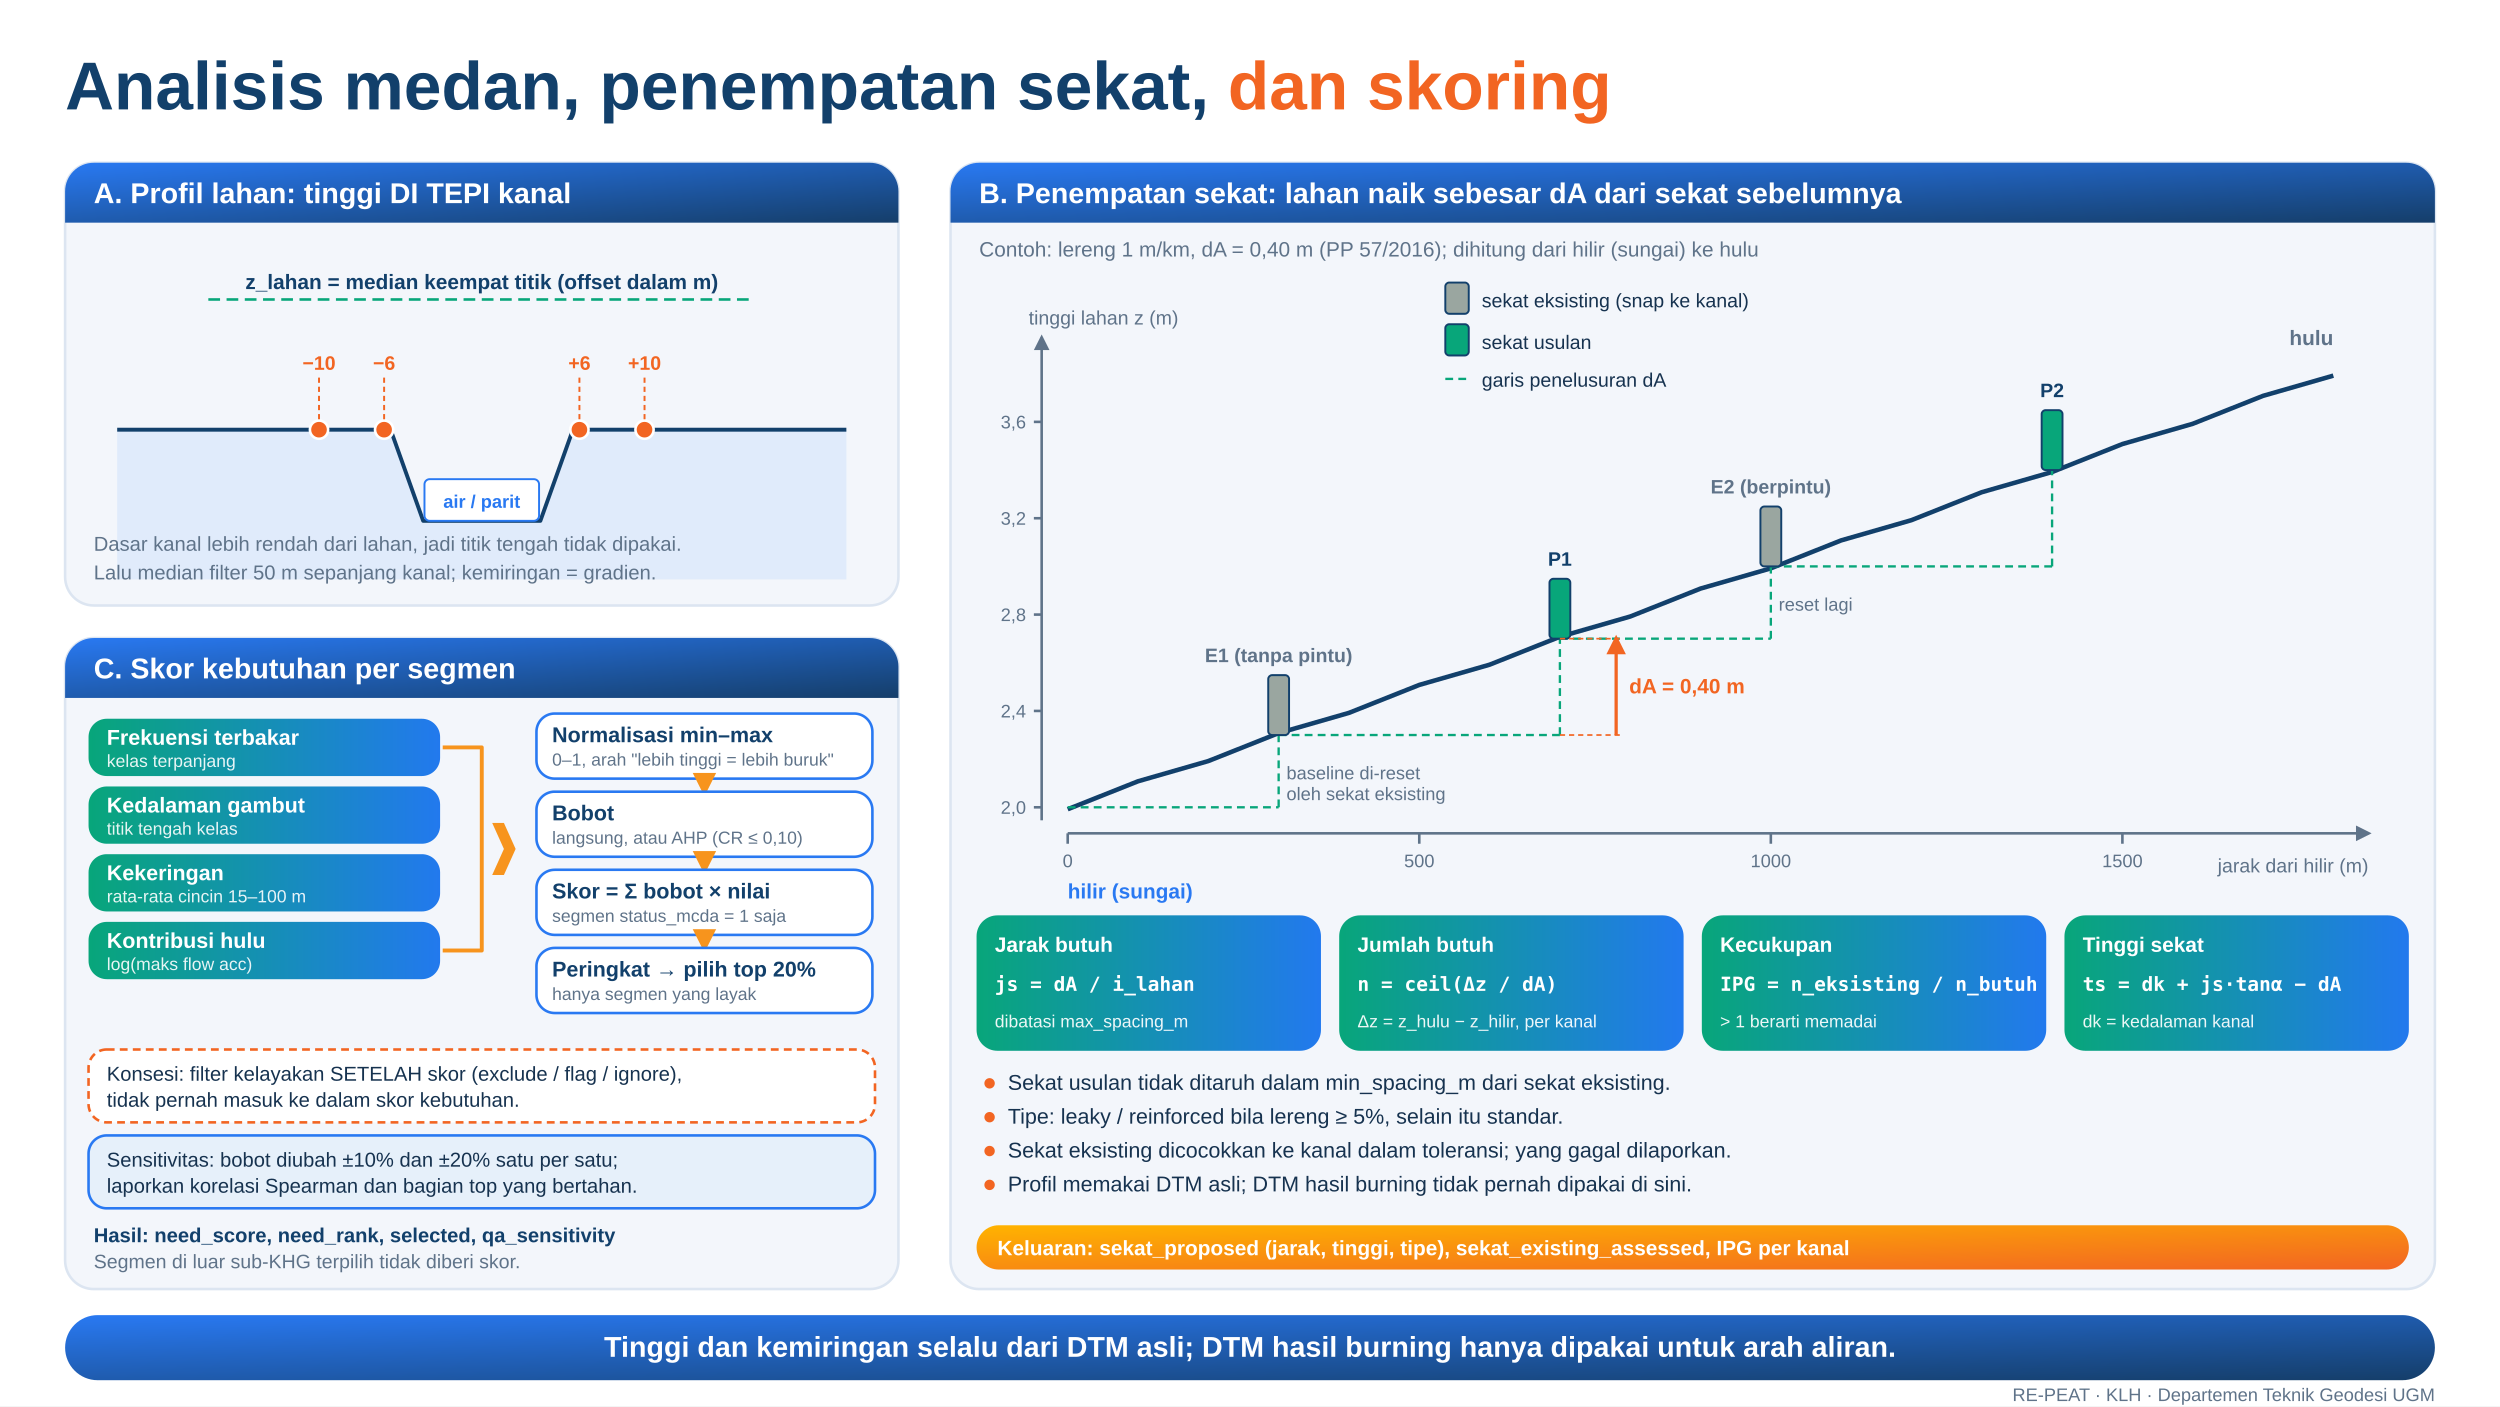
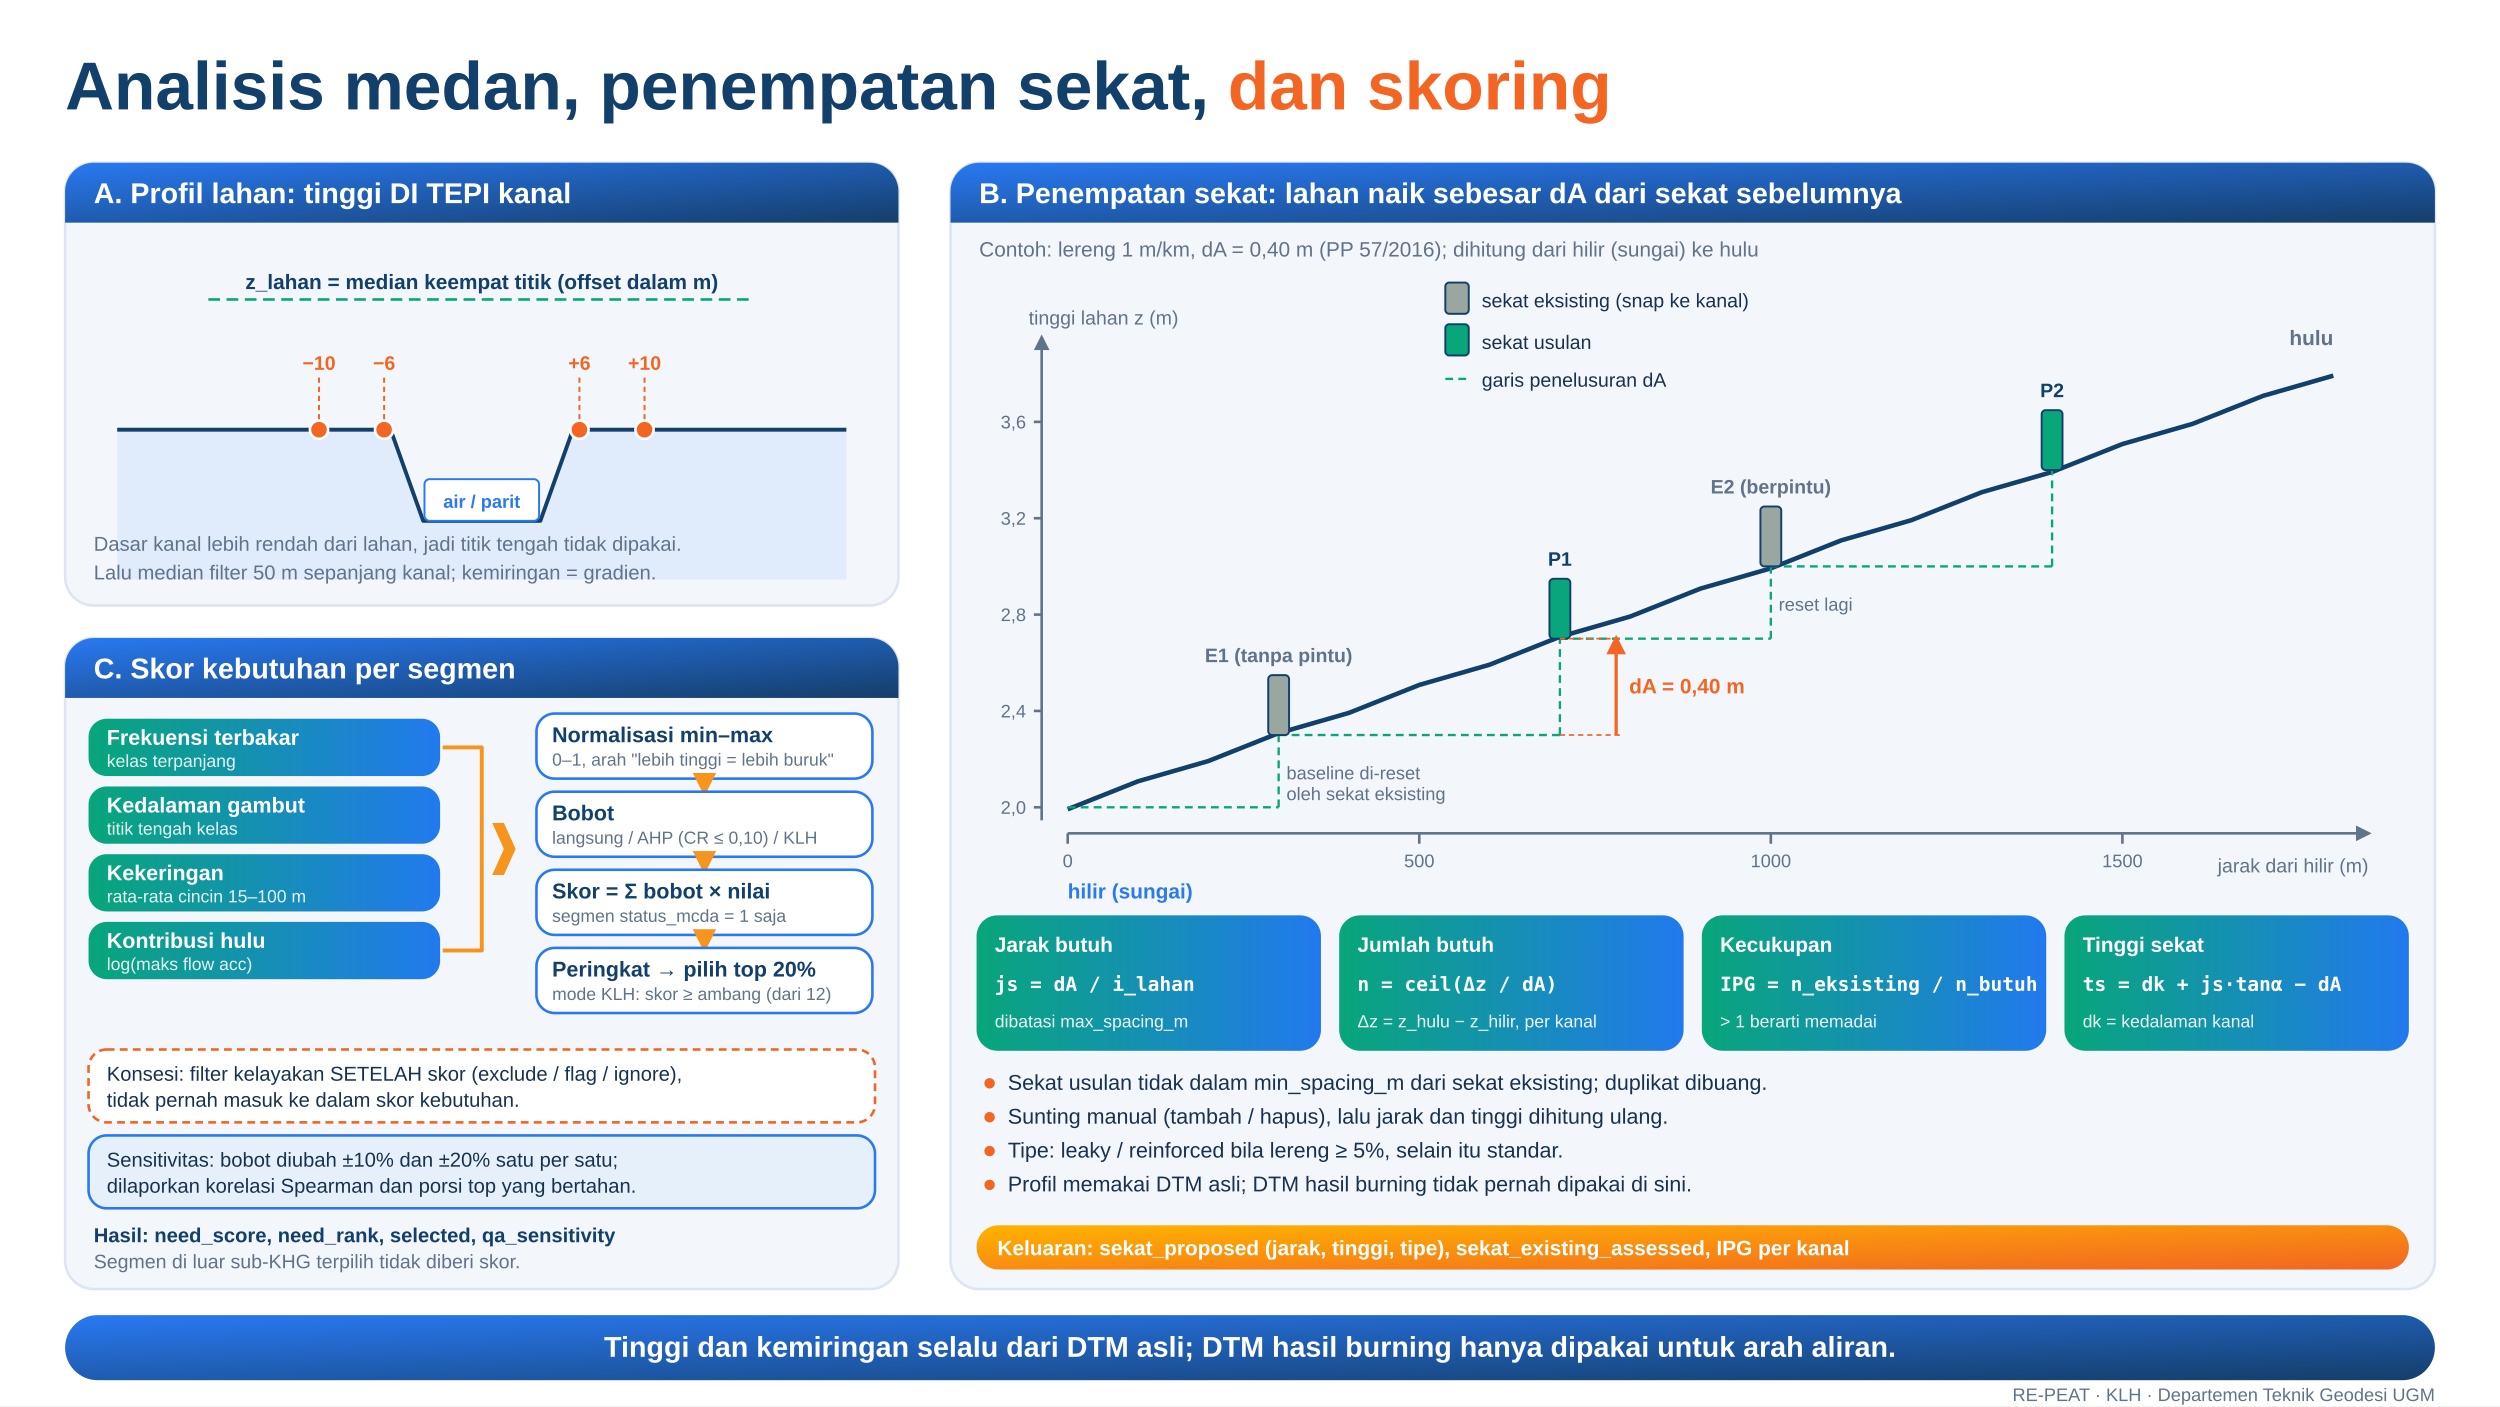
<svg xmlns="http://www.w3.org/2000/svg" width="1920" height="1080" viewBox="0 0 1920 1080" font-family="Plus Jakarta Sans, Poppins, Segoe UI, Calibri, Arial, sans-serif" role="img" aria-label="Analisis medan, penempatan sekat, dan skoring">
  <defs>
    <marker id="m12406b" viewBox="0 0 10 10" refX="8" refY="5" markerWidth="6" markerHeight="6" orient="auto">
      <path d="M0 0L10 5L0 10z" fill="#12406b" />
    </marker>
    <marker id="mf26522" viewBox="0 0 10 10" refX="8" refY="5" markerWidth="6" markerHeight="6" orient="auto">
      <path d="M0 0L10 5L0 10z" fill="#f26522" />
    </marker>
    <marker id="m08a67a" viewBox="0 0 10 10" refX="8" refY="5" markerWidth="6" markerHeight="6" orient="auto">
      <path d="M0 0L10 5L0 10z" fill="#08a67a" />
    </marker>
    <marker id="m2979f2" viewBox="0 0 10 10" refX="8" refY="5" markerWidth="6" markerHeight="6" orient="auto">
      <path d="M0 0L10 5L0 10z" fill="#2979f2" />
    </marker>
    <marker id="md9363e" viewBox="0 0 10 10" refX="8" refY="5" markerWidth="6" markerHeight="6" orient="auto">
      <path d="M0 0L10 5L0 10z" fill="#d9363e" />
    </marker>
    <marker id="m5f7389" viewBox="0 0 10 10" refX="8" refY="5" markerWidth="6" markerHeight="6" orient="auto">
      <path d="M0 0L10 5L0 10z" fill="#5f7389" />
    </marker>
    <marker id="m9aa6a0" viewBox="0 0 10 10" refX="8" refY="5" markerWidth="6" markerHeight="6" orient="auto">
      <path d="M0 0L10 5L0 10z" fill="#9aa6a0" />
    </marker>
    <marker id="mf7941d" viewBox="0 0 10 10" refX="8" refY="5" markerWidth="6" markerHeight="6" orient="auto">
      <path d="M0 0L10 5L0 10z" fill="#f7941d" />
    </marker>
    <linearGradient id="gBlue" x1="0" y1="0" x2="1" y2="1">
      <stop offset="0" stop-color="#2979f2" />
      <stop offset="1" stop-color="#153e6a" />
    </linearGradient>
    <linearGradient id="gChip" x1="0" y1="0" x2="1" y2="0">
      <stop offset="0" stop-color="#08a67a" />
      <stop offset="1" stop-color="#2279ee" />
    </linearGradient>
    <linearGradient id="gOrange" x1="0" y1="0" x2="1" y2="1">
      <stop offset="0" stop-color="#ffb300" />
      <stop offset="1" stop-color="#f26522" />
    </linearGradient>
  </defs>
  <rect x="0" y="0" width="1920" height="1080" rx="0" fill="#ffffff" />
  <text x="50" y="84" font-size="52" font-weight="800" fill="#12406b">Analisis medan, penempatan sekat, <tspan fill="#f26522">dan skoring</tspan>
  </text>
  <rect x="50" y="125" width="640" height="340" rx="22" fill="#f3f6fb" stroke="#dce5f1" stroke-width="2" />
  <path d="M50 171V147a22 22 0 0 1 22 -22H668a22 22 0 0 1 22 22V171Z" fill="url(#gBlue)" />
  <text x="72" y="156.0" font-size="22" font-weight="700" fill="#ffffff" text-anchor="start">A. Profil lahan: tinggi DI TEPI kanal</text>
  <polygon points="90,330 300,330 325,400 415,400 440,330 650,330 650,445 90,445" fill="#dbe9fb" opacity="0.8" />
  <polyline points="90,330 300,330 325,400 415,400 440,330 650,330" fill="none" stroke="#12406b" stroke-width="3" stroke-linejoin="round" />
  <rect x="326" y="368" width="88" height="32" rx="4" fill="#ffffff" stroke="#2979f2" stroke-width="1.5" />
  <text x="370" y="390" font-size="14" font-weight="600" fill="#2979f2" text-anchor="middle">air / parit</text>
  <circle cx="245.0" cy="330" r="7" fill="#f26522" stroke="#fff" stroke-width="2" />
  <line x1="245.0" y1="322" x2="245.0" y2="290" stroke="#f26522" stroke-width="1.5" stroke-dasharray="4 3" />
  <text x="245.0" y="284" font-size="15" font-weight="800" fill="#f26522" text-anchor="middle">−10</text>
  <circle cx="295.0" cy="330" r="7" fill="#f26522" stroke="#fff" stroke-width="2" />
  <line x1="295.0" y1="322" x2="295.0" y2="290" stroke="#f26522" stroke-width="1.5" stroke-dasharray="4 3" />
  <text x="295.0" y="284" font-size="15" font-weight="800" fill="#f26522" text-anchor="middle">−6</text>
  <circle cx="445.0" cy="330" r="7" fill="#f26522" stroke="#fff" stroke-width="2" />
  <line x1="445.0" y1="322" x2="445.0" y2="290" stroke="#f26522" stroke-width="1.5" stroke-dasharray="4 3" />
  <text x="445.0" y="284" font-size="15" font-weight="800" fill="#f26522" text-anchor="middle">+6</text>
  <circle cx="495.0" cy="330" r="7" fill="#f26522" stroke="#fff" stroke-width="2" />
  <line x1="495.0" y1="322" x2="495.0" y2="290" stroke="#f26522" stroke-width="1.5" stroke-dasharray="4 3" />
  <text x="495.0" y="284" font-size="15" font-weight="800" fill="#f26522" text-anchor="middle">+10</text>
  <line x1="160" y1="230" x2="580" y2="230" stroke="#08a67a" stroke-width="2" stroke-dasharray="9 5" />
  <text x="370.0" y="222" font-size="16" font-weight="700" fill="#12406b" text-anchor="middle">z_lahan = median keempat titik (offset dalam m)</text>
  <text x="72" y="423" font-size="15.5" font-weight="500" fill="#5f7389" text-anchor="start">Dasar kanal lebih rendah dari lahan, jadi titik tengah tidak dipakai.</text>
  <text x="72" y="445" font-size="15.5" font-weight="500" fill="#5f7389" text-anchor="start">Lalu median filter 50 m sepanjang kanal; kemiringan = gradien.</text>
  <rect x="50" y="490" width="640" height="500" rx="22" fill="#f3f6fb" stroke="#dce5f1" stroke-width="2" />
  <path d="M50 536V512a22 22 0 0 1 22 -22H668a22 22 0 0 1 22 22V536Z" fill="url(#gBlue)" />
  <text x="72" y="521.0" font-size="22" font-weight="700" fill="#ffffff" text-anchor="start">C. Skor kebutuhan per segmen</text>
  <rect x="68" y="552" width="270" height="44" rx="14" fill="url(#gChip)" />
  <text x="82" y="572" font-size="16.5" font-weight="800" fill="#fff" text-anchor="start">Frekuensi terbakar</text>
  <text x="82" y="589" font-size="13.5" font-weight="500" fill="#fff" text-anchor="start" fill-opacity="0.9">kelas terpanjang</text>
  <rect x="68" y="604" width="270" height="44" rx="14" fill="url(#gChip)" />
  <text x="82" y="624" font-size="16.5" font-weight="800" fill="#fff" text-anchor="start">Kedalaman gambut</text>
  <text x="82" y="641" font-size="13.5" font-weight="500" fill="#fff" text-anchor="start" fill-opacity="0.9">titik tengah kelas</text>
  <rect x="68" y="656" width="270" height="44" rx="14" fill="url(#gChip)" />
  <text x="82" y="676" font-size="16.5" font-weight="800" fill="#fff" text-anchor="start">Kekeringan</text>
  <text x="82" y="693" font-size="13.5" font-weight="500" fill="#fff" text-anchor="start" fill-opacity="0.9">rata-rata cincin 15–100 m</text>
  <rect x="68" y="708" width="270" height="44" rx="14" fill="url(#gChip)" />
  <text x="82" y="728" font-size="16.5" font-weight="800" fill="#fff" text-anchor="start">Kontribusi hulu</text>
  <text x="82" y="745" font-size="13.5" font-weight="500" fill="#fff" text-anchor="start" fill-opacity="0.9">log(maks flow acc)</text>
  <polyline points="340,574 370,574 370,730 340,730" fill="none" stroke="#f7941d" stroke-width="3" stroke-linejoin="round" />
  <polygon points="378.0,632.0 387.0,632.0 396.0,652.0 387.0,672.0 378.0,672.0 387.0,652.0" fill="#f7941d" />
  <rect x="412" y="548" width="258" height="50" rx="14" fill="#ffffff" stroke="#2979f2" stroke-width="2" />
  <text x="424" y="570" font-size="16.5" font-weight="800" fill="#12406b" text-anchor="start">Normalisasi min–max</text>
  <text x="424" y="588" font-size="13.5" font-weight="500" fill="#5f7389" text-anchor="start">0–1, arah "lebih tinggi = lebih buruk"</text>
  <line x1="541" y1="598" x2="541" y2="608" stroke="#f7941d" stroke-width="3" marker-end="url(#mf7941d)" />
  <rect x="412" y="608" width="258" height="50" rx="14" fill="#ffffff" stroke="#2979f2" stroke-width="2" />
  <text x="424" y="630" font-size="16.5" font-weight="800" fill="#12406b" text-anchor="start">Bobot</text>
-   <text x="424" y="648" font-size="13.5" font-weight="500" fill="#5f7389" text-anchor="start">langsung, atau AHP (CR ≤ 0,10)</text>
+   <text x="424" y="648" font-size="13.5" font-weight="500" fill="#5f7389" text-anchor="start">langsung / AHP (CR ≤ 0,10) / KLH</text>
  <line x1="541" y1="658" x2="541" y2="668" stroke="#f7941d" stroke-width="3" marker-end="url(#mf7941d)" />
  <rect x="412" y="668" width="258" height="50" rx="14" fill="#ffffff" stroke="#2979f2" stroke-width="2" />
  <text x="424" y="690" font-size="16.5" font-weight="800" fill="#12406b" text-anchor="start">Skor = Σ bobot × nilai</text>
  <text x="424" y="708" font-size="13.5" font-weight="500" fill="#5f7389" text-anchor="start">segmen status_mcda = 1 saja</text>
  <line x1="541" y1="718" x2="541" y2="728" stroke="#f7941d" stroke-width="3" marker-end="url(#mf7941d)" />
  <rect x="412" y="728" width="258" height="50" rx="14" fill="#ffffff" stroke="#2979f2" stroke-width="2" />
  <text x="424" y="750" font-size="16.5" font-weight="800" fill="#12406b" text-anchor="start">Peringkat → pilih top 20%</text>
-   <text x="424" y="768" font-size="13.5" font-weight="500" fill="#5f7389" text-anchor="start">hanya segmen yang layak</text>
+   <text x="424" y="768" font-size="13.5" font-weight="500" fill="#5f7389" text-anchor="start">mode KLH: skor ≥ ambang (dari 12)</text>
  <rect x="68" y="806" width="604" height="56" rx="14" fill="#ffffff" stroke="#f26522" stroke-width="2" stroke-dasharray="6 4" />
  <text x="82" y="830" font-size="15.5" font-weight="500" fill="#16324f" text-anchor="start">Konsesi: filter kelayakan SETELAH skor (exclude / flag / ignore),</text>
  <text x="82" y="850" font-size="15.5" font-weight="500" fill="#16324f" text-anchor="start">tidak pernah masuk ke dalam skor kebutuhan.</text>
  <rect x="68" y="872" width="604" height="56" rx="14" fill="#e6f0fa" stroke="#2979f2" stroke-width="2" />
  <text x="82" y="896" font-size="15.5" font-weight="500" fill="#16324f" text-anchor="start">Sensitivitas: bobot diubah ±10% dan ±20% satu per satu;</text>
-   <text x="82" y="916" font-size="15.5" font-weight="500" fill="#16324f" text-anchor="start">laporkan korelasi Spearman dan bagian top yang bertahan.</text>
+   <text x="82" y="916" font-size="15.5" font-weight="500" fill="#16324f" text-anchor="start">dilaporkan korelasi Spearman dan porsi top yang bertahan.</text>
  <text x="72" y="954" font-size="15.5" font-weight="800" fill="#12406b" text-anchor="start">Hasil: need_score, need_rank, selected, qa_sensitivity</text>
  <text x="72" y="974" font-size="15" font-weight="500" fill="#5f7389" text-anchor="start">Segmen di luar sub-KHG terpilih tidak diberi skor.</text>
  <rect x="730" y="125" width="1140" height="865" rx="22" fill="#f3f6fb" stroke="#dce5f1" stroke-width="2" />
  <path d="M730 171V147a22 22 0 0 1 22 -22H1848a22 22 0 0 1 22 22V171Z" fill="url(#gBlue)" />
  <text x="752" y="156.0" font-size="22" font-weight="700" fill="#ffffff" text-anchor="start">B. Penempatan sekat: lahan naik sebesar dA dari sekat sebelumnya</text>
  <text x="752" y="197" font-size="16" font-weight="500" fill="#5f7389" text-anchor="start">Contoh: lereng 1 m/km, dA = 0,40 m (PP 57/2016); dihitung dari hilir (sungai) ke hulu</text>
  <line x1="820" y1="640" x2="1819.0" y2="640" stroke="#5f7389" stroke-width="2" marker-end="url(#m5f7389)" />
  <line x1="800" y1="630" x2="800" y2="259.25" stroke="#5f7389" stroke-width="2" marker-end="url(#m5f7389)" />
  <text x="1819.0" y="670" font-size="15" font-weight="500" fill="#5f7389" text-anchor="end">jarak dari hilir (m)</text>
  <text x="790" y="249.25" font-size="15" font-weight="500" fill="#5f7389" text-anchor="start">tinggi lahan z (m)</text>
  <line x1="820.0" y1="640" x2="820.0" y2="648" stroke="#5f7389" stroke-width="2" />
  <text x="820.0" y="666" font-size="14" font-weight="500" fill="#5f7389" text-anchor="middle">0</text>
  <line x1="1090.0" y1="640" x2="1090.0" y2="648" stroke="#5f7389" stroke-width="2" />
  <text x="1090.0" y="666" font-size="14" font-weight="500" fill="#5f7389" text-anchor="middle">500</text>
  <line x1="1360.0" y1="640" x2="1360.0" y2="648" stroke="#5f7389" stroke-width="2" />
  <text x="1360.0" y="666" font-size="14" font-weight="500" fill="#5f7389" text-anchor="middle">1000</text>
  <line x1="1630.0" y1="640" x2="1630.0" y2="648" stroke="#5f7389" stroke-width="2" />
  <text x="1630.0" y="666" font-size="14" font-weight="500" fill="#5f7389" text-anchor="middle">1500</text>
  <line x1="794" y1="620.0" x2="800" y2="620.0" stroke="#5f7389" stroke-width="2" />
  <text x="788" y="625.0" font-size="14" font-weight="500" fill="#5f7389" text-anchor="end">2,0</text>
  <line x1="794" y1="546.0" x2="800" y2="546.0" stroke="#5f7389" stroke-width="2" />
  <text x="788" y="551.0" font-size="14" font-weight="500" fill="#5f7389" text-anchor="end">2,4</text>
  <line x1="794" y1="472.0" x2="800" y2="472.0" stroke="#5f7389" stroke-width="2" />
  <text x="788" y="477.0" font-size="14" font-weight="500" fill="#5f7389" text-anchor="end">2,8</text>
  <line x1="794" y1="398.0" x2="800" y2="398.0" stroke="#5f7389" stroke-width="2" />
  <text x="788" y="403.0" font-size="14" font-weight="500" fill="#5f7389" text-anchor="end">3,2</text>
  <line x1="794" y1="324.0" x2="800" y2="324.0" stroke="#5f7389" stroke-width="2" />
  <text x="788" y="329.0" font-size="14" font-weight="500" fill="#5f7389" text-anchor="end">3,6</text>
  <polyline points="820.0,621.48 874.0,600.02 928.0,584.48 982.0,563.02 1036.0,547.48 1090.0,526.02 1144.0,510.48 1198.0,489.02 1252.0,473.48 1306.0,452.02 1360.0,436.48 1414.0,415.02 1468.0,399.48 1522.0,378.02 1576.0,362.48 1630.0,341.02 1684.0,325.48 1738.0,304.02 1792.0,288.48" fill="none" stroke="#12406b" stroke-width="3.5" stroke-linejoin="round" />
  <text x="820" y="690" font-size="16" font-weight="800" fill="#2979f2" text-anchor="start">hilir (sungai)</text>
  <text x="1792.0" y="265" font-size="16" font-weight="800" fill="#5f7389" text-anchor="end">hulu</text>
  <line x1="820.0" y1="620.0" x2="982.0" y2="620.0" stroke="#08a67a" stroke-width="1.8" stroke-dasharray="6 4" />
  <line x1="982.0" y1="620.0" x2="982.0" y2="564.5" stroke="#08a67a" stroke-width="1.8" stroke-dasharray="6 4" />
  <line x1="982.0" y1="564.5" x2="1198.0" y2="564.5" stroke="#08a67a" stroke-width="1.8" stroke-dasharray="6 4" />
  <line x1="1198.0" y1="564.5" x2="1198.0" y2="490.5" stroke="#08a67a" stroke-width="1.8" stroke-dasharray="6 4" />
  <line x1="1198.0" y1="490.5" x2="1360.0" y2="490.5" stroke="#08a67a" stroke-width="1.8" stroke-dasharray="6 4" />
  <line x1="1360.0" y1="490.5" x2="1360.0" y2="435.0" stroke="#08a67a" stroke-width="1.8" stroke-dasharray="6 4" />
  <line x1="1360.0" y1="435.0" x2="1576.0" y2="435.0" stroke="#08a67a" stroke-width="1.8" stroke-dasharray="6 4" />
  <line x1="1576.0" y1="435.0" x2="1576.0" y2="361.0" stroke="#08a67a" stroke-width="1.8" stroke-dasharray="6 4" />
  <rect x="974.0" y="518.5" width="16" height="46" rx="3" fill="#9aa6a0" stroke="#12406b" stroke-width="1.5" />
  <text x="982.0" y="508.5" font-size="15" font-weight="800" fill="#5f7389" text-anchor="middle">E1 (tanpa pintu)</text>
  <rect x="1190.0" y="444.5" width="16" height="46" rx="3" fill="#08a67a" stroke="#12406b" stroke-width="1.5" />
  <text x="1198.0" y="434.5" font-size="15" font-weight="800" fill="#12406b" text-anchor="middle">P1</text>
  <rect x="1352.0" y="389.0" width="16" height="46" rx="3" fill="#9aa6a0" stroke="#12406b" stroke-width="1.5" />
  <text x="1360.0" y="379.0" font-size="15" font-weight="800" fill="#5f7389" text-anchor="middle">E2 (berpintu)</text>
  <rect x="1568.0" y="315.0" width="16" height="46" rx="3" fill="#08a67a" stroke="#12406b" stroke-width="1.5" />
  <text x="1576.0" y="305.0" font-size="15" font-weight="800" fill="#12406b" text-anchor="middle">P2</text>
  <line x1="1198.0" y1="564.5" x2="1246.6" y2="564.5" stroke="#f26522" stroke-width="1.3" stroke-dasharray="4 3" />
  <line x1="1198.0" y1="490.5" x2="1246.6" y2="490.5" stroke="#f26522" stroke-width="1.3" stroke-dasharray="4 3" />
  <line x1="1241.2" y1="564.5" x2="1241.2" y2="490.5" stroke="#f26522" stroke-width="2.5" marker-end="url(#mf26522)" />
  <text x="1251.2" y="532.5" font-size="16" font-weight="800" fill="#f26522" text-anchor="start">dA = 0,40 m</text>
  <text x="988.0" y="598.5" font-size="14" font-weight="500" fill="#5f7389" text-anchor="start">baseline di-reset</text>
  <text x="988.0" y="614.5" font-size="14" font-weight="500" fill="#5f7389" text-anchor="start">oleh sekat eksisting</text>
  <text x="1366.0" y="469.0" font-size="14" font-weight="500" fill="#5f7389" text-anchor="start">reset lagi</text>
  <rect x="1110" y="217" width="18" height="24" rx="3" fill="#9aa6a0" stroke="#12406b" stroke-width="1.5" />
  <text x="1138" y="236" font-size="15" font-weight="500" fill="#16324f" text-anchor="start">sekat eksisting (snap ke kanal)</text>
  <rect x="1110" y="249" width="18" height="24" rx="3" fill="#08a67a" stroke="#12406b" stroke-width="1.5" />
  <text x="1138" y="268" font-size="15" font-weight="500" fill="#16324f" text-anchor="start">sekat usulan</text>
  <line x1="1110" y1="291" x2="1128" y2="291" stroke="#08a67a" stroke-width="1.8" stroke-dasharray="6 4" />
  <text x="1138" y="297" font-size="15" font-weight="500" fill="#16324f" text-anchor="start">garis penelusuran dA</text>
  <rect x="750.0" y="703" width="264.5" height="104" rx="16" fill="url(#gChip)" />
  <text x="764.0" y="731" font-size="16" font-weight="800" fill="#fff" text-anchor="start">Jarak butuh</text>
  <text x="764.0" y="761" font-size="15" font-weight="700" fill="#fff" text-anchor="start" font-family="Consolas, Menlo, monospace">js = dA / i_lahan</text>
  <text x="764.0" y="789" font-size="13.5" font-weight="500" fill="#fff" text-anchor="start" fill-opacity="0.92">dibatasi max_spacing_m</text>
  <rect x="1028.5" y="703" width="264.5" height="104" rx="16" fill="url(#gChip)" />
  <text x="1042.5" y="731" font-size="16" font-weight="800" fill="#fff" text-anchor="start">Jumlah butuh</text>
  <text x="1042.5" y="761" font-size="15" font-weight="700" fill="#fff" text-anchor="start" font-family="Consolas, Menlo, monospace">n = ceil(Δz / dA)</text>
  <text x="1042.5" y="789" font-size="13.5" font-weight="500" fill="#fff" text-anchor="start" fill-opacity="0.92">Δz = z_hulu − z_hilir, per kanal</text>
  <rect x="1307.0" y="703" width="264.5" height="104" rx="16" fill="url(#gChip)" />
  <text x="1321.0" y="731" font-size="16" font-weight="800" fill="#fff" text-anchor="start">Kecukupan</text>
  <text x="1321.0" y="761" font-size="15" font-weight="700" fill="#fff" text-anchor="start" font-family="Consolas, Menlo, monospace">IPG = n_eksisting / n_butuh</text>
  <text x="1321.0" y="789" font-size="13.5" font-weight="500" fill="#fff" text-anchor="start" fill-opacity="0.92">&gt; 1 berarti memadai</text>
  <rect x="1585.5" y="703" width="264.5" height="104" rx="16" fill="url(#gChip)" />
  <text x="1599.5" y="731" font-size="16" font-weight="800" fill="#fff" text-anchor="start">Tinggi sekat</text>
  <text x="1599.5" y="761" font-size="15" font-weight="700" fill="#fff" text-anchor="start" font-family="Consolas, Menlo, monospace">ts = dk + js·tanα − dA</text>
  <text x="1599.5" y="789" font-size="13.5" font-weight="500" fill="#fff" text-anchor="start" fill-opacity="0.92">dk = kedalaman kanal</text>
  <circle cx="760" cy="832" r="4" fill="#f26522" />
-   <text x="774" y="837" font-size="16.5" font-weight="500" fill="#16324f" text-anchor="start">Sekat usulan tidak ditaruh dalam min_spacing_m dari sekat eksisting.</text>
+   <text x="774" y="837" font-size="16.5" font-weight="500" fill="#16324f" text-anchor="start">Sekat usulan tidak dalam min_spacing_m dari sekat eksisting; duplikat dibuang.</text>
  <circle cx="760" cy="858" r="4" fill="#f26522" />
-   <text x="774" y="863" font-size="16.5" font-weight="500" fill="#16324f" text-anchor="start">Tipe: leaky / reinforced bila lereng ≥ 5%, selain itu standar.</text>
+   <text x="774" y="863" font-size="16.5" font-weight="500" fill="#16324f" text-anchor="start">Sunting manual (tambah / hapus), lalu jarak dan tinggi dihitung ulang.</text>
  <circle cx="760" cy="884" r="4" fill="#f26522" />
-   <text x="774" y="889" font-size="16.5" font-weight="500" fill="#16324f" text-anchor="start">Sekat eksisting dicocokkan ke kanal dalam toleransi; yang gagal dilaporkan.</text>
+   <text x="774" y="889" font-size="16.5" font-weight="500" fill="#16324f" text-anchor="start">Tipe: leaky / reinforced bila lereng ≥ 5%, selain itu standar.</text>
  <circle cx="760" cy="910" r="4" fill="#f26522" />
  <text x="774" y="915" font-size="16.5" font-weight="500" fill="#16324f" text-anchor="start">Profil memakai DTM asli; DTM hasil burning tidak pernah dipakai di sini.</text>
  <rect x="750" y="941" width="1100" height="34" rx="17" fill="url(#gOrange)" />
  <text x="766" y="964" font-size="16" font-weight="800" fill="#fff" text-anchor="start">Keluaran: sekat_proposed (jarak, tinggi, tipe), sekat_existing_assessed, IPG per kanal</text>
  <rect x="50" y="1010" width="1820" height="50" rx="25" fill="url(#gBlue)" />
  <text x="960" y="1042" font-size="22" font-weight="700" fill="#ffffff" text-anchor="middle">Tinggi dan kemiringan selalu dari DTM asli; DTM hasil burning hanya dipakai untuk arah aliran.</text>
  <text x="1870" y="1076" font-size="14" font-weight="400" fill="#5f7389" text-anchor="end">RE-PEAT  ·  KLH  ·  Departemen Teknik Geodesi UGM</text>
</svg>
